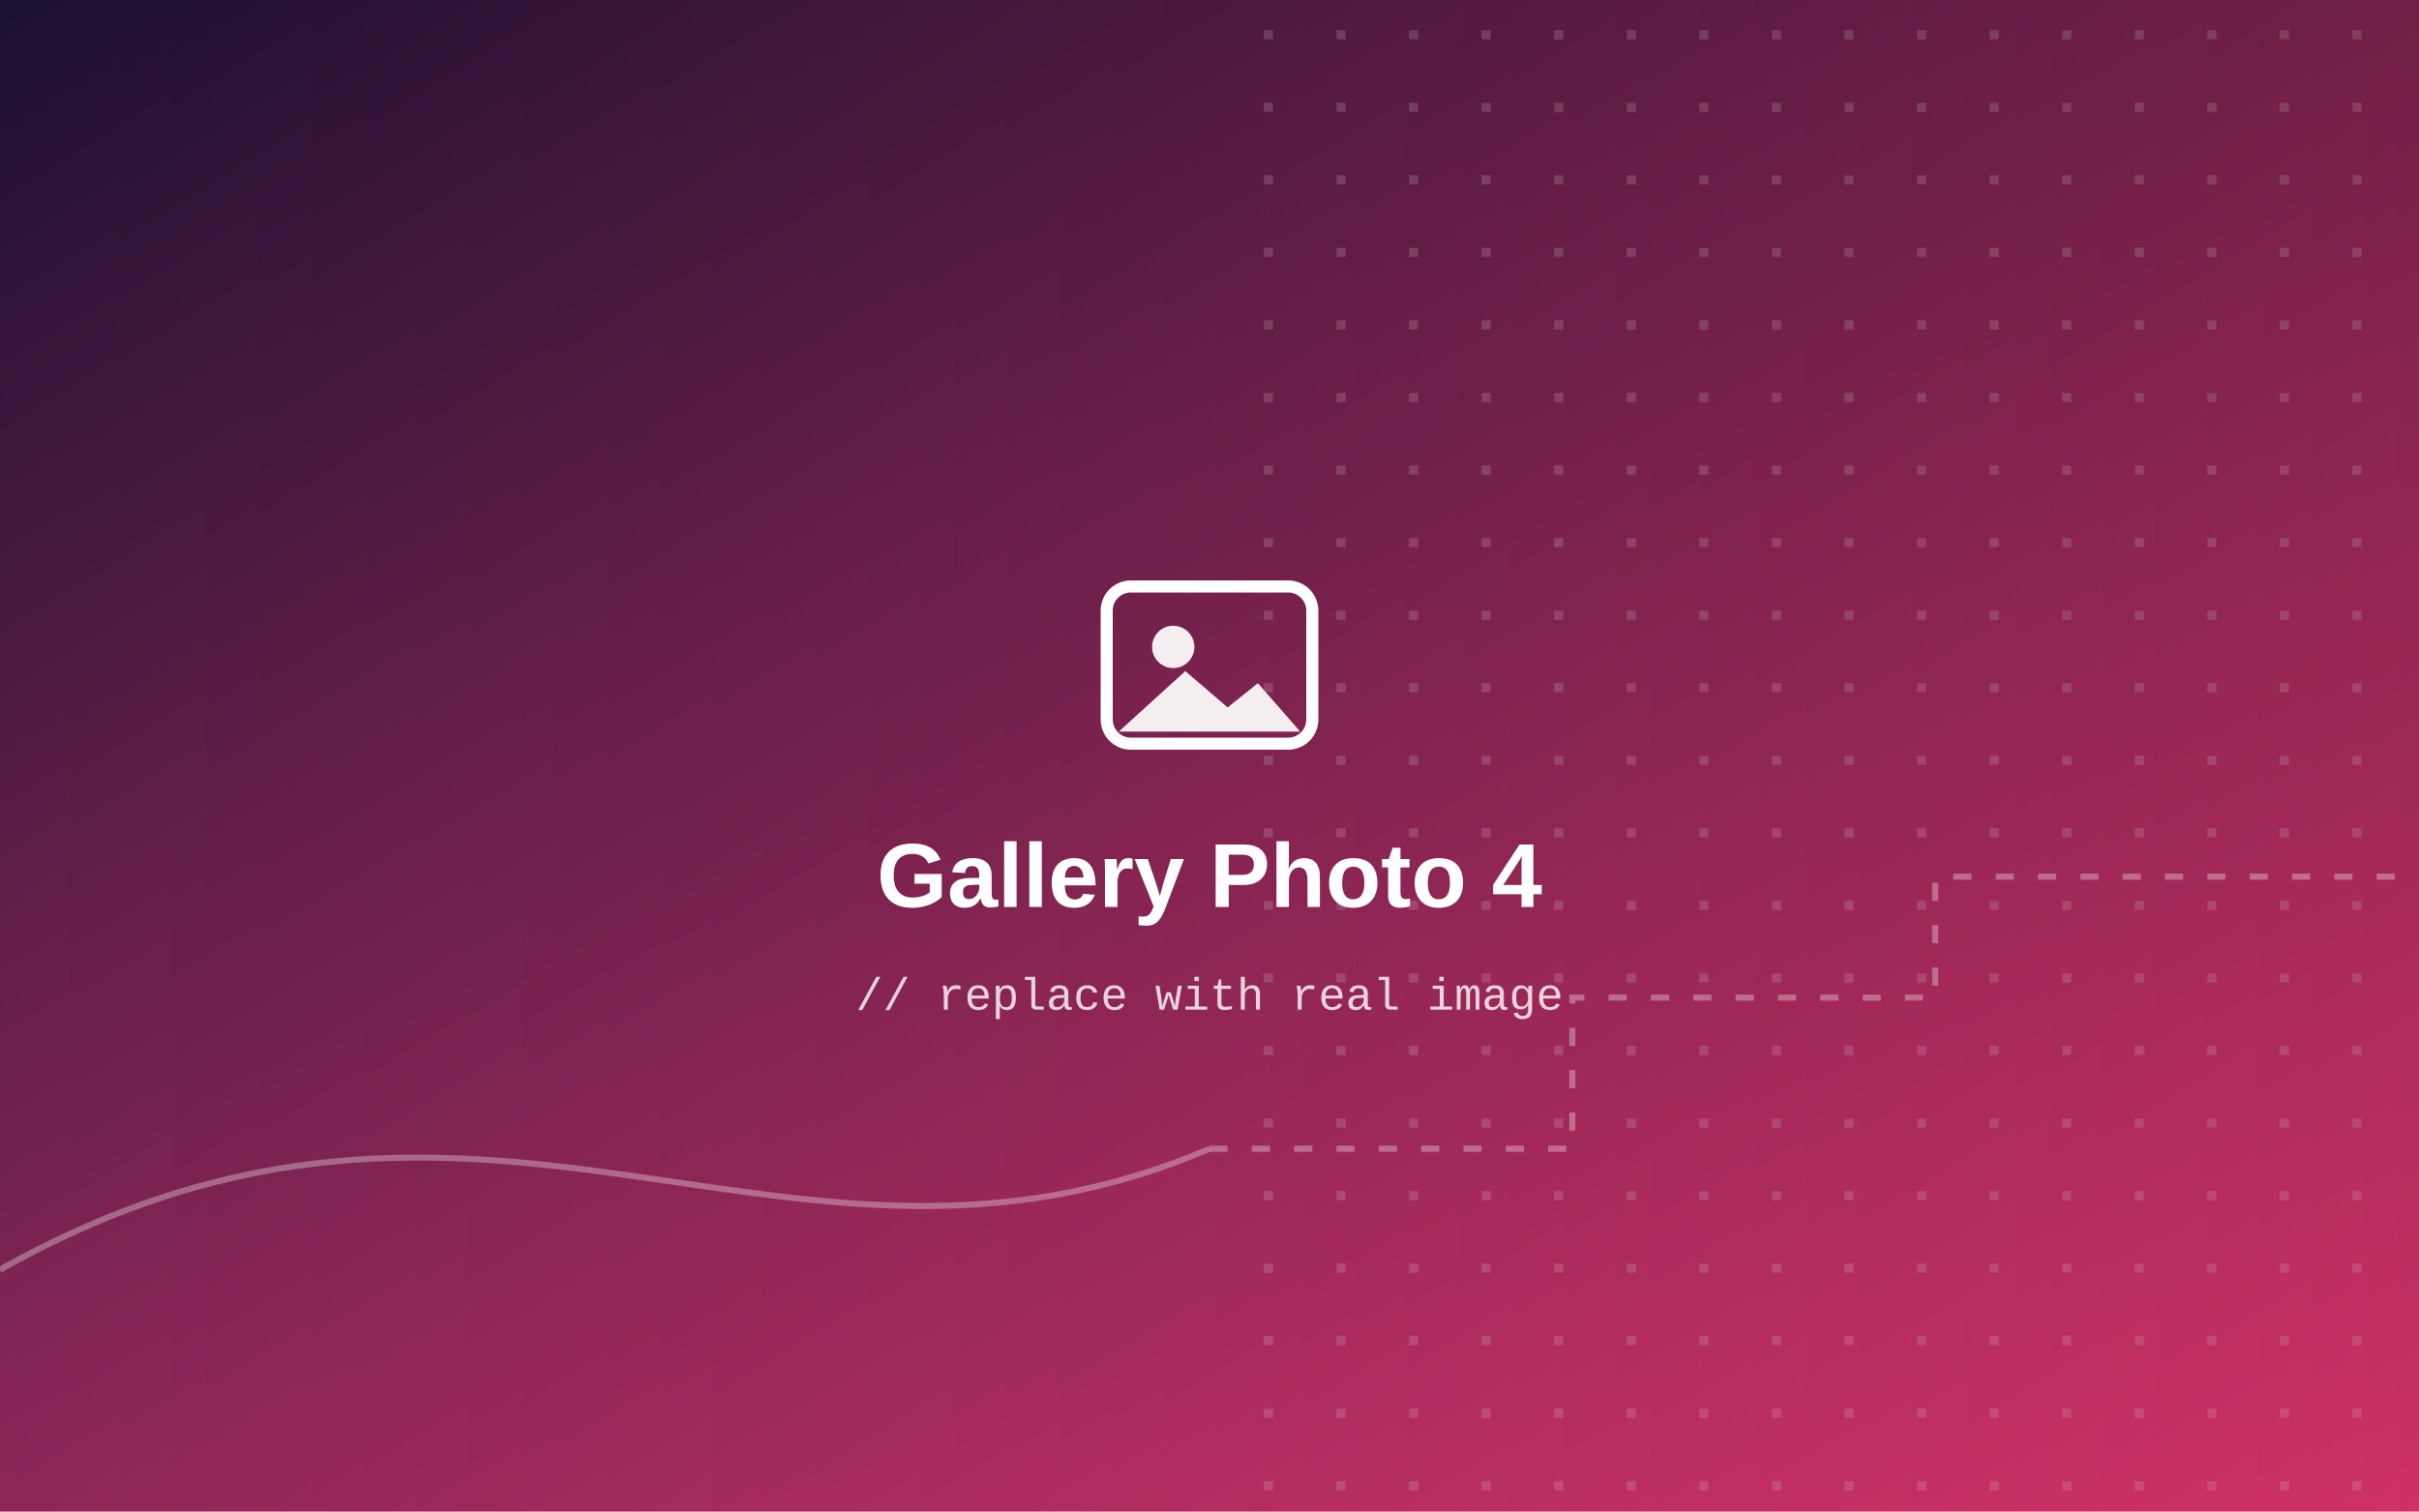
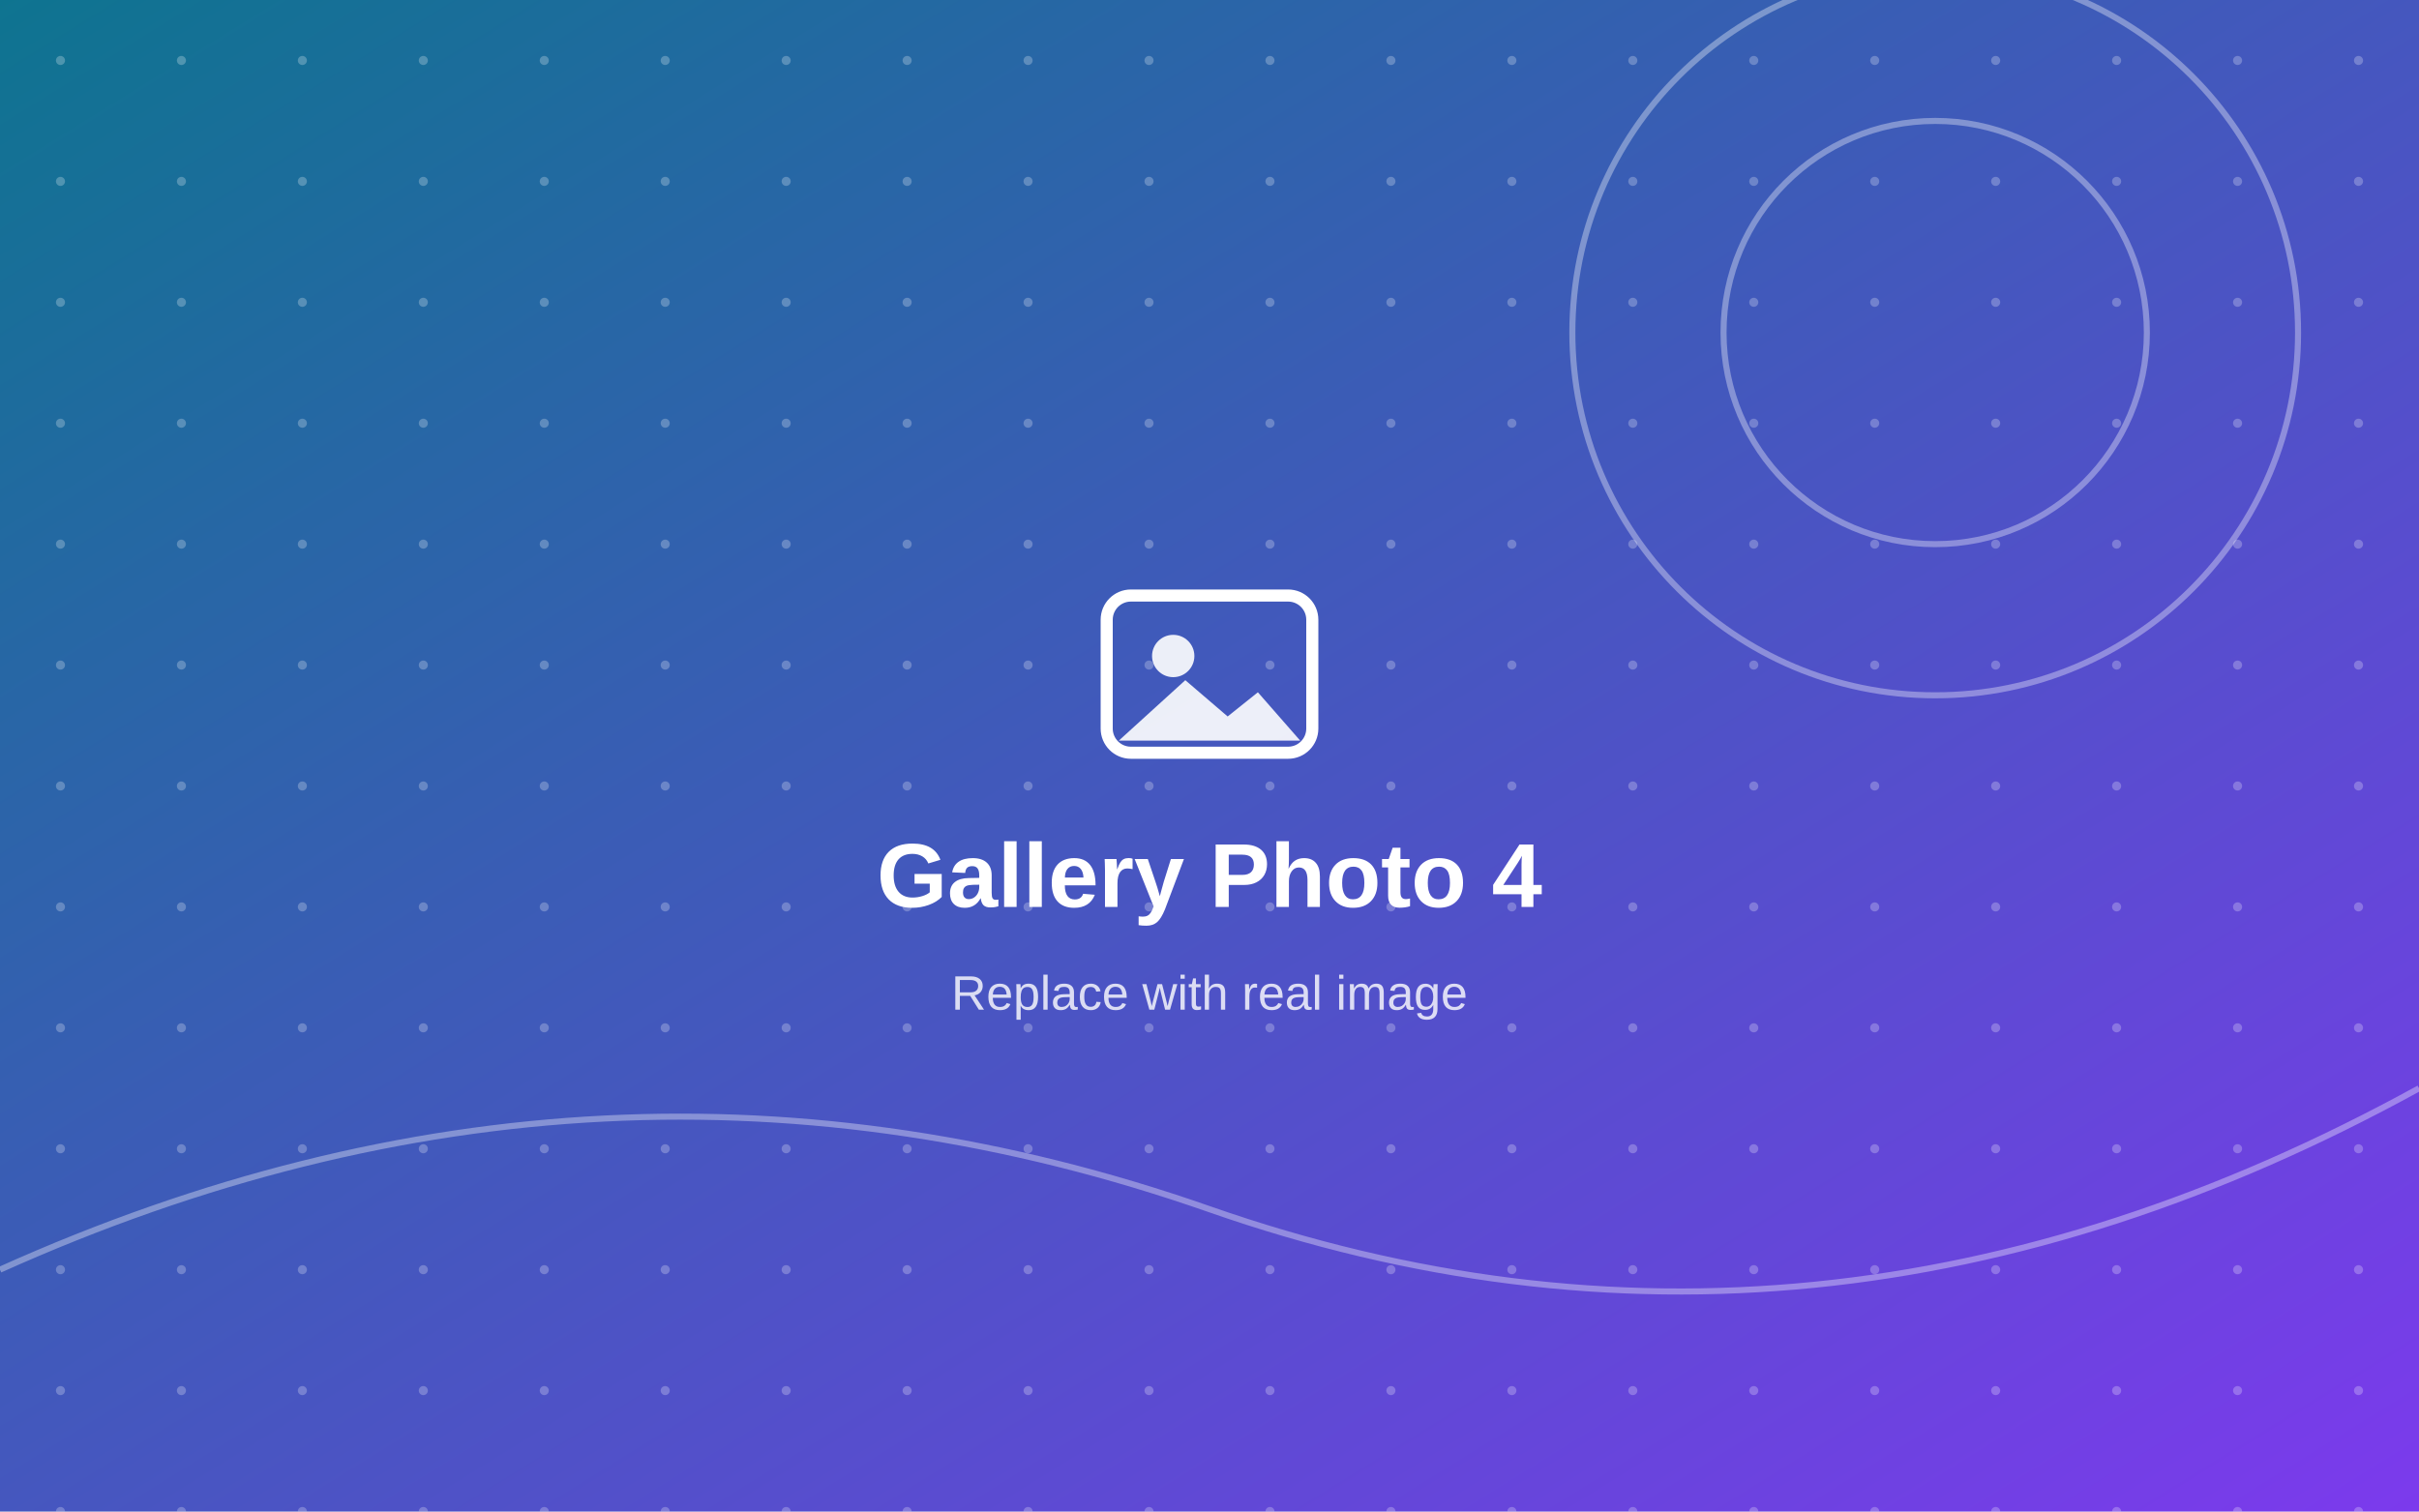
<svg xmlns="http://www.w3.org/2000/svg" viewBox="0 0 800 500" preserveAspectRatio="xMidYMid slice">
  <defs>
    <linearGradient id="g" x1="0" y1="0" x2="1" y2="1">
-       <stop offset="0" stop-color="#1a1030" />
-       <stop offset="1" stop-color="#ff3d7f" />
+       <stop offset="0" stop-color="#0e7490" />
+       <stop offset="1" stop-color="#7c3aed" />
    </linearGradient>
-     <pattern id="p" width="24" height="24" patternUnits="userSpaceOnUse">
-       <rect x="10" y="10" width="3" height="3" fill="#fff" opacity=".18" />
+     <pattern id="p" width="40" height="40" patternUnits="userSpaceOnUse">
+       <circle cx="20" cy="20" r="1.5" fill="#fff" opacity=".25" />
    </pattern>
-     <linearGradient id="f" x1="0" y1="0" x2="1" y2="0">
-       <stop offset="0" stop-color="#000" stop-opacity="0" />
-       <stop offset="1" stop-color="#000" stop-opacity=".55" />
-     </linearGradient>
  </defs>
  <rect width="800" height="500" fill="url(#g)" />
-   <rect x="400" width="400" height="500" fill="url(#p)" />
-   <rect width="800" height="500" fill="url(#f)" opacity=".35" />
-   <g fill="none" stroke="#fff" stroke-opacity=".32" stroke-width="2">
-     <path d="M0 420 C 160 330, 260 440, 400 380" />
-     <path d="M400 380 H 520 V 330 H 640 V 290 H 800" stroke-dasharray="6 8" />
+   <rect width="800" height="500" fill="url(#p)" />
+   <g fill="none" stroke="#fff" stroke-opacity=".35" stroke-width="2">
+     <circle cx="640" cy="110" r="70" />
+     <circle cx="640" cy="110" r="120" />
+     <path d="M0 420 Q200 330 400 400 T800 360" />
  </g>
-   <g transform="translate(400 222)" fill="#fff" fill-opacity=".92">
+   <g transform="translate(400 225)" fill="#fff" fill-opacity=".9">
    <rect x="-34" y="-28" width="68" height="52" rx="8" fill="none" stroke="#fff" stroke-width="4" />
    <circle cx="-12" cy="-8" r="7" />
    <path d="M-30 20 L-8 0 L6 12 L16 4 L30 20 Z" />
  </g>
  <text x="400" y="300" text-anchor="middle" font-family="Arial, sans-serif" font-size="30" font-weight="700" fill="#fff">Gallery Photo 4</text>
-   <text x="400" y="334" text-anchor="middle" font-family="Courier New, monospace" font-size="15" fill="#fff" fill-opacity=".8">// replace with real image</text>
+   <text x="400" y="334" text-anchor="middle" font-family="Arial, sans-serif" font-size="16" fill="#fff" fill-opacity=".8">Replace with real image</text>
</svg>
